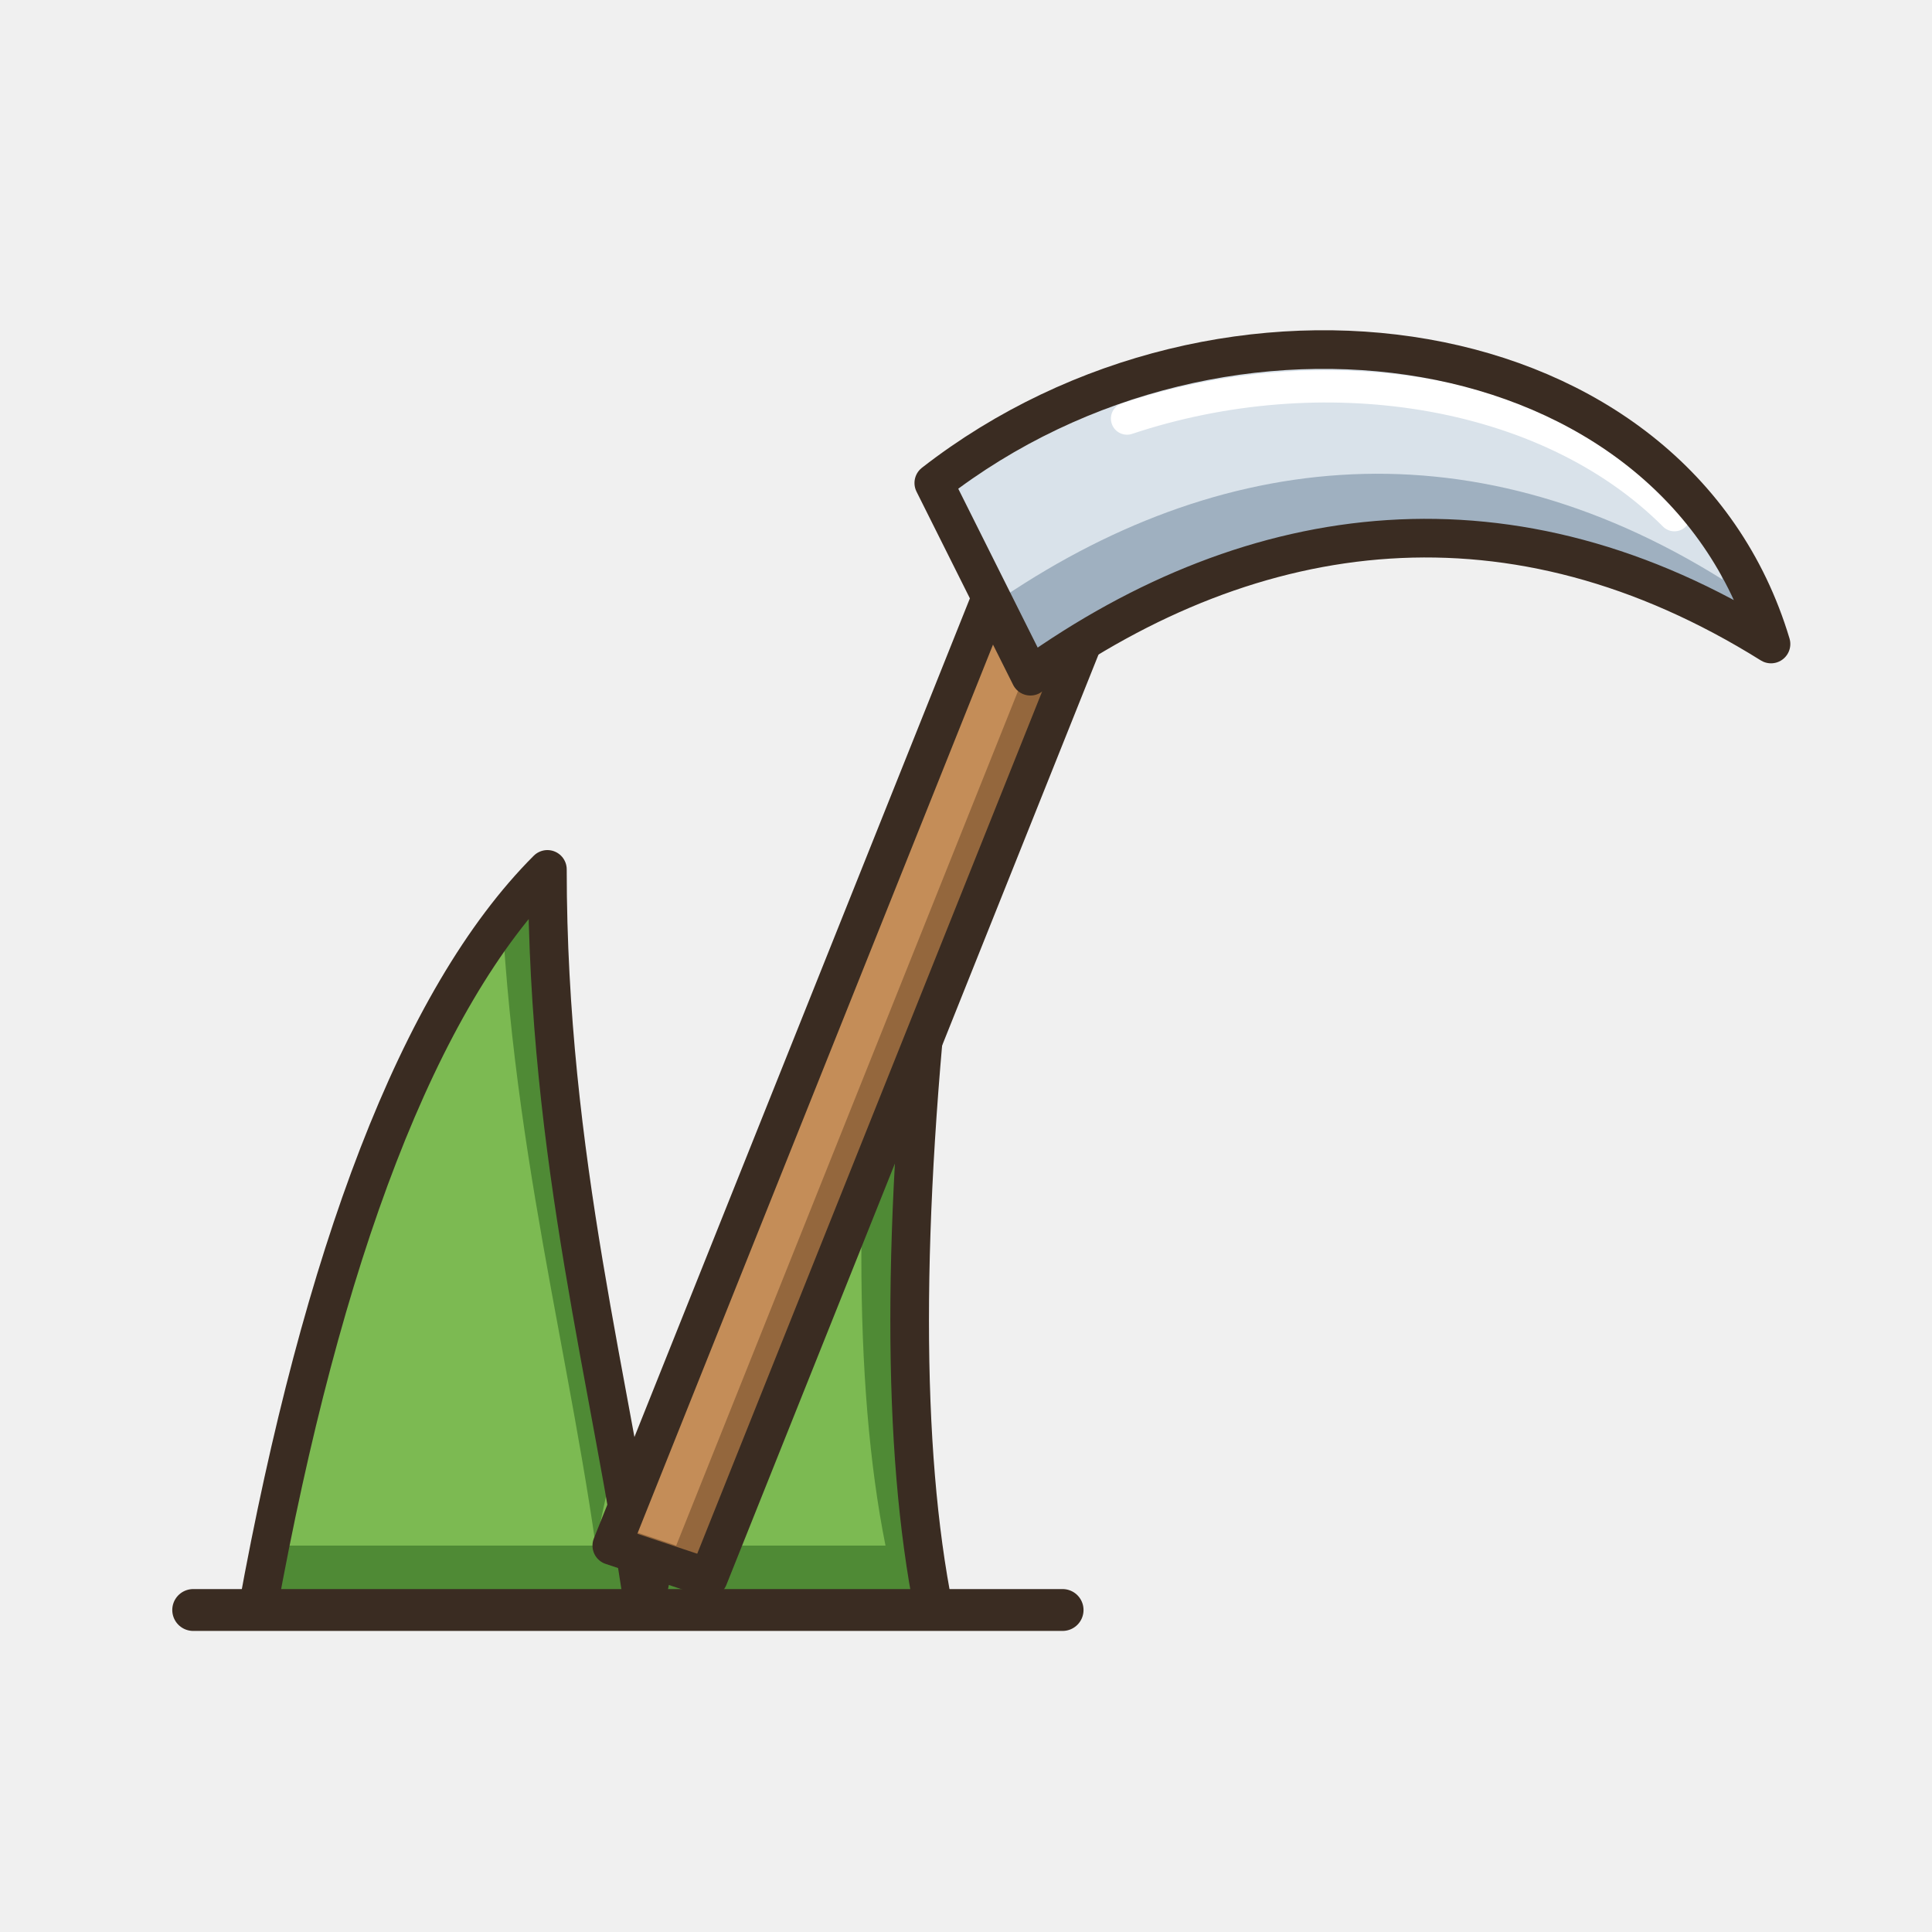
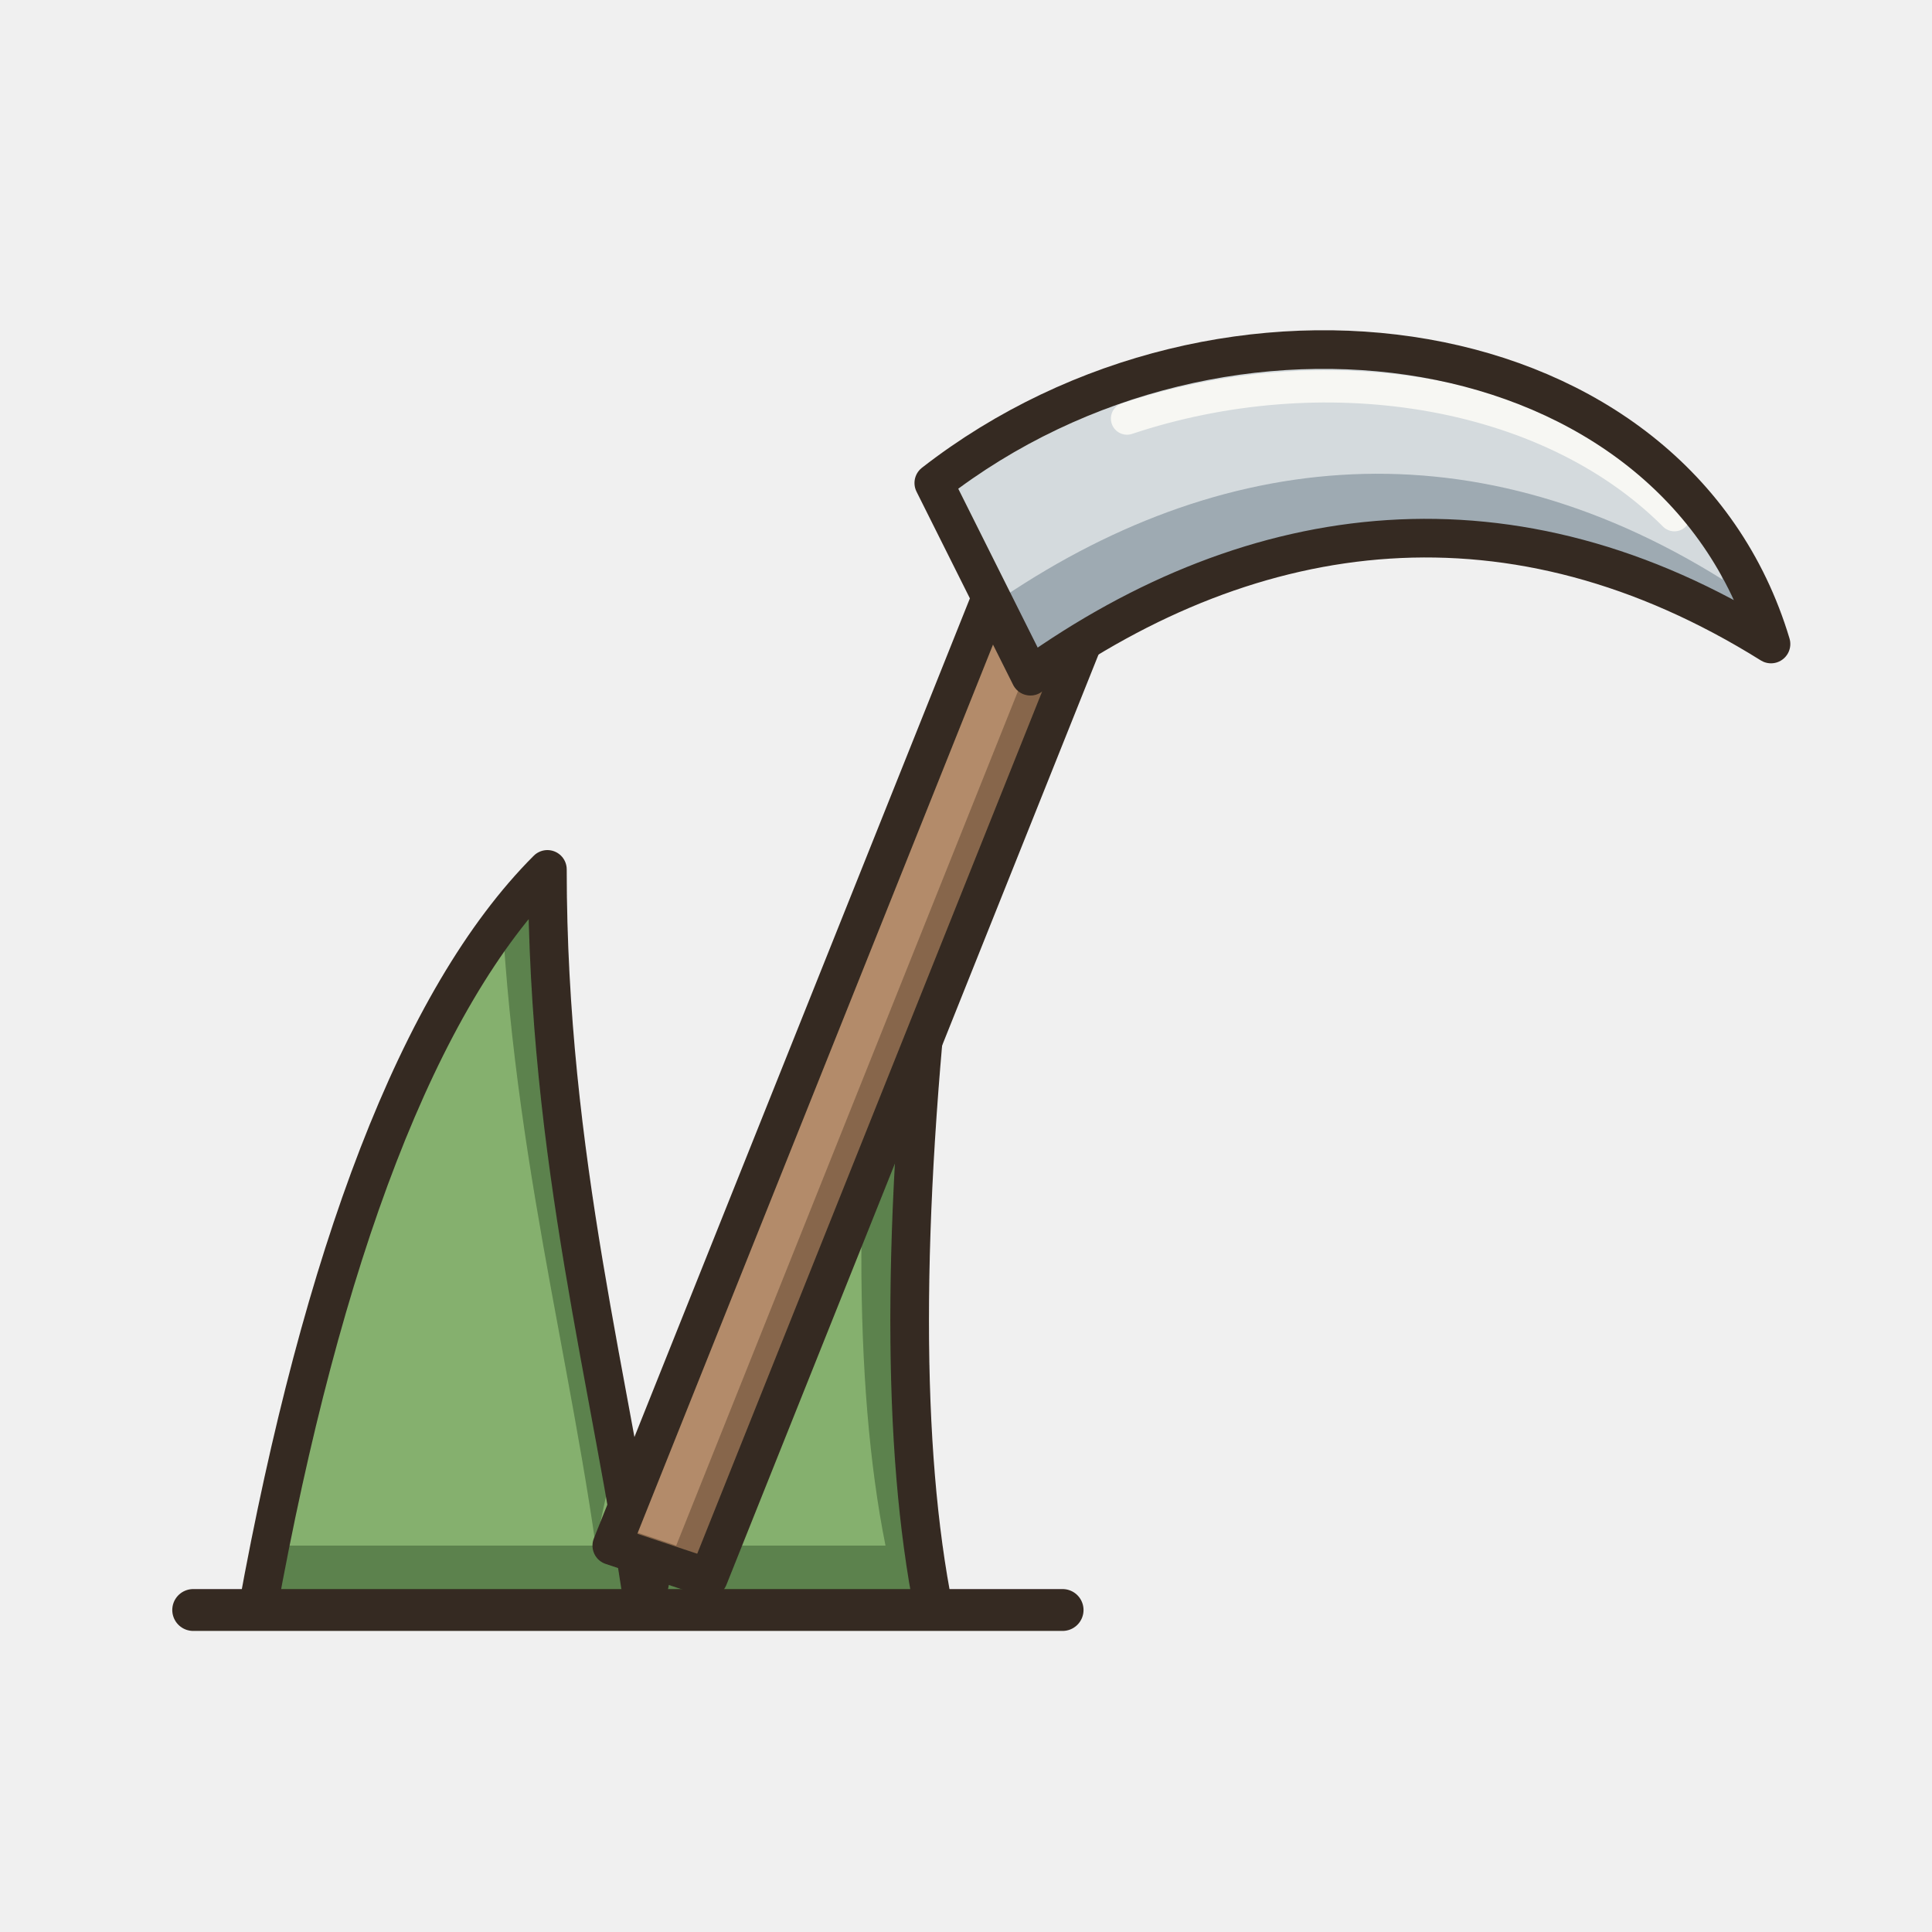
<svg xmlns="http://www.w3.org/2000/svg" viewBox="0 0 120 120" width="120" height="120">
-   <clipPath id="c14">
-     <path d="M16 100 C20 78 26 62 34 54 C34 72 38 86 40 100 C44 80 50 66 58 58 C56 76 56 90 58 100Z" />
-   </clipPath>
-   <g clip-path="url(#c14)">
-     <path d="M16 100 C20 78 26 62 34 54 C34 72 38 86 40 100 C44 80 50 66 58 58 C56 76 56 90 58 100Z" fill="#4f8a35" />
-     <path d="M16 100 C20 78 26 62 34 54 C34 72 38 86 40 100 C44 80 50 66 58 58 C56 76 56 90 58 100Z" fill="#7cba52" transform="translate(-3 -4)" />
+   <defs>
+     <filter id="mute">
+       <feColorMatrix type="saturate" values=".72" />
+       <feComponentTransfer>
+         <feFuncR type="linear" slope=".93" />
+         <feFuncG type="linear" slope=".93" />
+         <feFuncB type="linear" slope=".9" />
+       </feComponentTransfer>
+     </filter>
+   </defs>
+   <g filter="url(#mute)">
+     <clipPath id="c14">
+       <path d="M16 100 C20 78 26 62 34 54 C34 72 38 86 40 100 C44 80 50 66 58 58 C56 76 56 90 58 100Z" />
+     </clipPath>
+     <g clip-path="url(#c14)">
+       <path d="M16 100 C20 78 26 62 34 54 C34 72 38 86 40 100 C44 80 50 66 58 58 C56 76 56 90 58 100Z" fill="#4f8a35" />
+       <path d="M16 100 C20 78 26 62 34 54 C34 72 38 86 40 100 C44 80 50 66 58 58 C56 76 56 90 58 100Z" fill="#7cba52" transform="translate(-3 -4)" />
+     </g>
+     <path d="M16 100 C20 78 26 62 34 54 C34 72 38 86 40 100 C44 80 50 66 58 58 C56 76 56 90 58 100Z" fill="none" stroke="#3a2c22" stroke-width="2.4" stroke-linejoin="round" />
+     <path d="M12 100 L66 100" fill="none" stroke="#3a2c22" stroke-width="2.6" stroke-linecap="round" stroke-linejoin="round" />
+     <clipPath id="c15">
+       <path d="M62 36 L68 38 L44 98 L38 96 Z" />
+     </clipPath>
+     <g clip-path="url(#c15)">
+       <path d="M62 36 L68 38 L44 98 L38 96 Z" fill="#94673d" />
+       <path d="M62 36 L68 38 L44 98 L38 96 Z" fill="#c48d58" transform="translate(-2 -2)" />
+     </g>
+     <path d="M62 36 L68 38 L44 98 L38 96 Z" fill="none" stroke="#3a2c22" stroke-width="2.4" stroke-linejoin="round" />
+     <clipPath id="c16">
+       <path d="M58 30 C76 16 104 20 110 40 C94 30 78 32 64 42Z" />
+     </clipPath>
+     <g clip-path="url(#c16)">
+       <path d="M58 30 C76 16 104 20 110 40 C94 30 78 32 64 42Z" fill="#9fb0c0" />
+       <path d="M58 30 C76 16 104 20 110 40 C94 30 78 32 64 42Z" fill="#d9e2ea" transform="translate(-3 -4)" />
+       <path d="M70 26 C82 22 96 24 104 32" stroke="#fff" stroke-width="2" fill="none" stroke-linecap="round" />
+     </g>
+     <path d="M58 30 C76 16 104 20 110 40 C94 30 78 32 64 42Z" fill="none" stroke="#3a2c22" stroke-width="2.4" stroke-linejoin="round" />
  </g>
-   <path d="M16 100 C20 78 26 62 34 54 C34 72 38 86 40 100 C44 80 50 66 58 58 C56 76 56 90 58 100Z" fill="none" stroke="#3a2c22" stroke-width="2.4" stroke-linejoin="round" />
-   <path d="M12 100 L66 100" fill="none" stroke="#3a2c22" stroke-width="2.6" stroke-linecap="round" stroke-linejoin="round" />
-   <clipPath id="c15">
-     <path d="M62 36 L68 38 L44 98 L38 96 Z" />
-   </clipPath>
-   <g clip-path="url(#c15)">
-     <path d="M62 36 L68 38 L44 98 L38 96 Z" fill="#94673d" />
-     <path d="M62 36 L68 38 L44 98 L38 96 Z" fill="#c48d58" transform="translate(-2 -2)" />
-   </g>
-   <path d="M62 36 L68 38 L44 98 L38 96 Z" fill="none" stroke="#3a2c22" stroke-width="2.4" stroke-linejoin="round" />
-   <clipPath id="c16">
-     <path d="M58 30 C76 16 104 20 110 40 C94 30 78 32 64 42Z" />
-   </clipPath>
-   <g clip-path="url(#c16)">
-     <path d="M58 30 C76 16 104 20 110 40 C94 30 78 32 64 42Z" fill="#9fb0c0" />
-     <path d="M58 30 C76 16 104 20 110 40 C94 30 78 32 64 42Z" fill="#d9e2ea" transform="translate(-3 -4)" />
-     <path d="M70 26 C82 22 96 24 104 32" stroke="#fff" stroke-width="2" fill="none" stroke-linecap="round" />
-   </g>
-   <path d="M58 30 C76 16 104 20 110 40 C94 30 78 32 64 42Z" fill="none" stroke="#3a2c22" stroke-width="2.4" stroke-linejoin="round" />
</svg>
